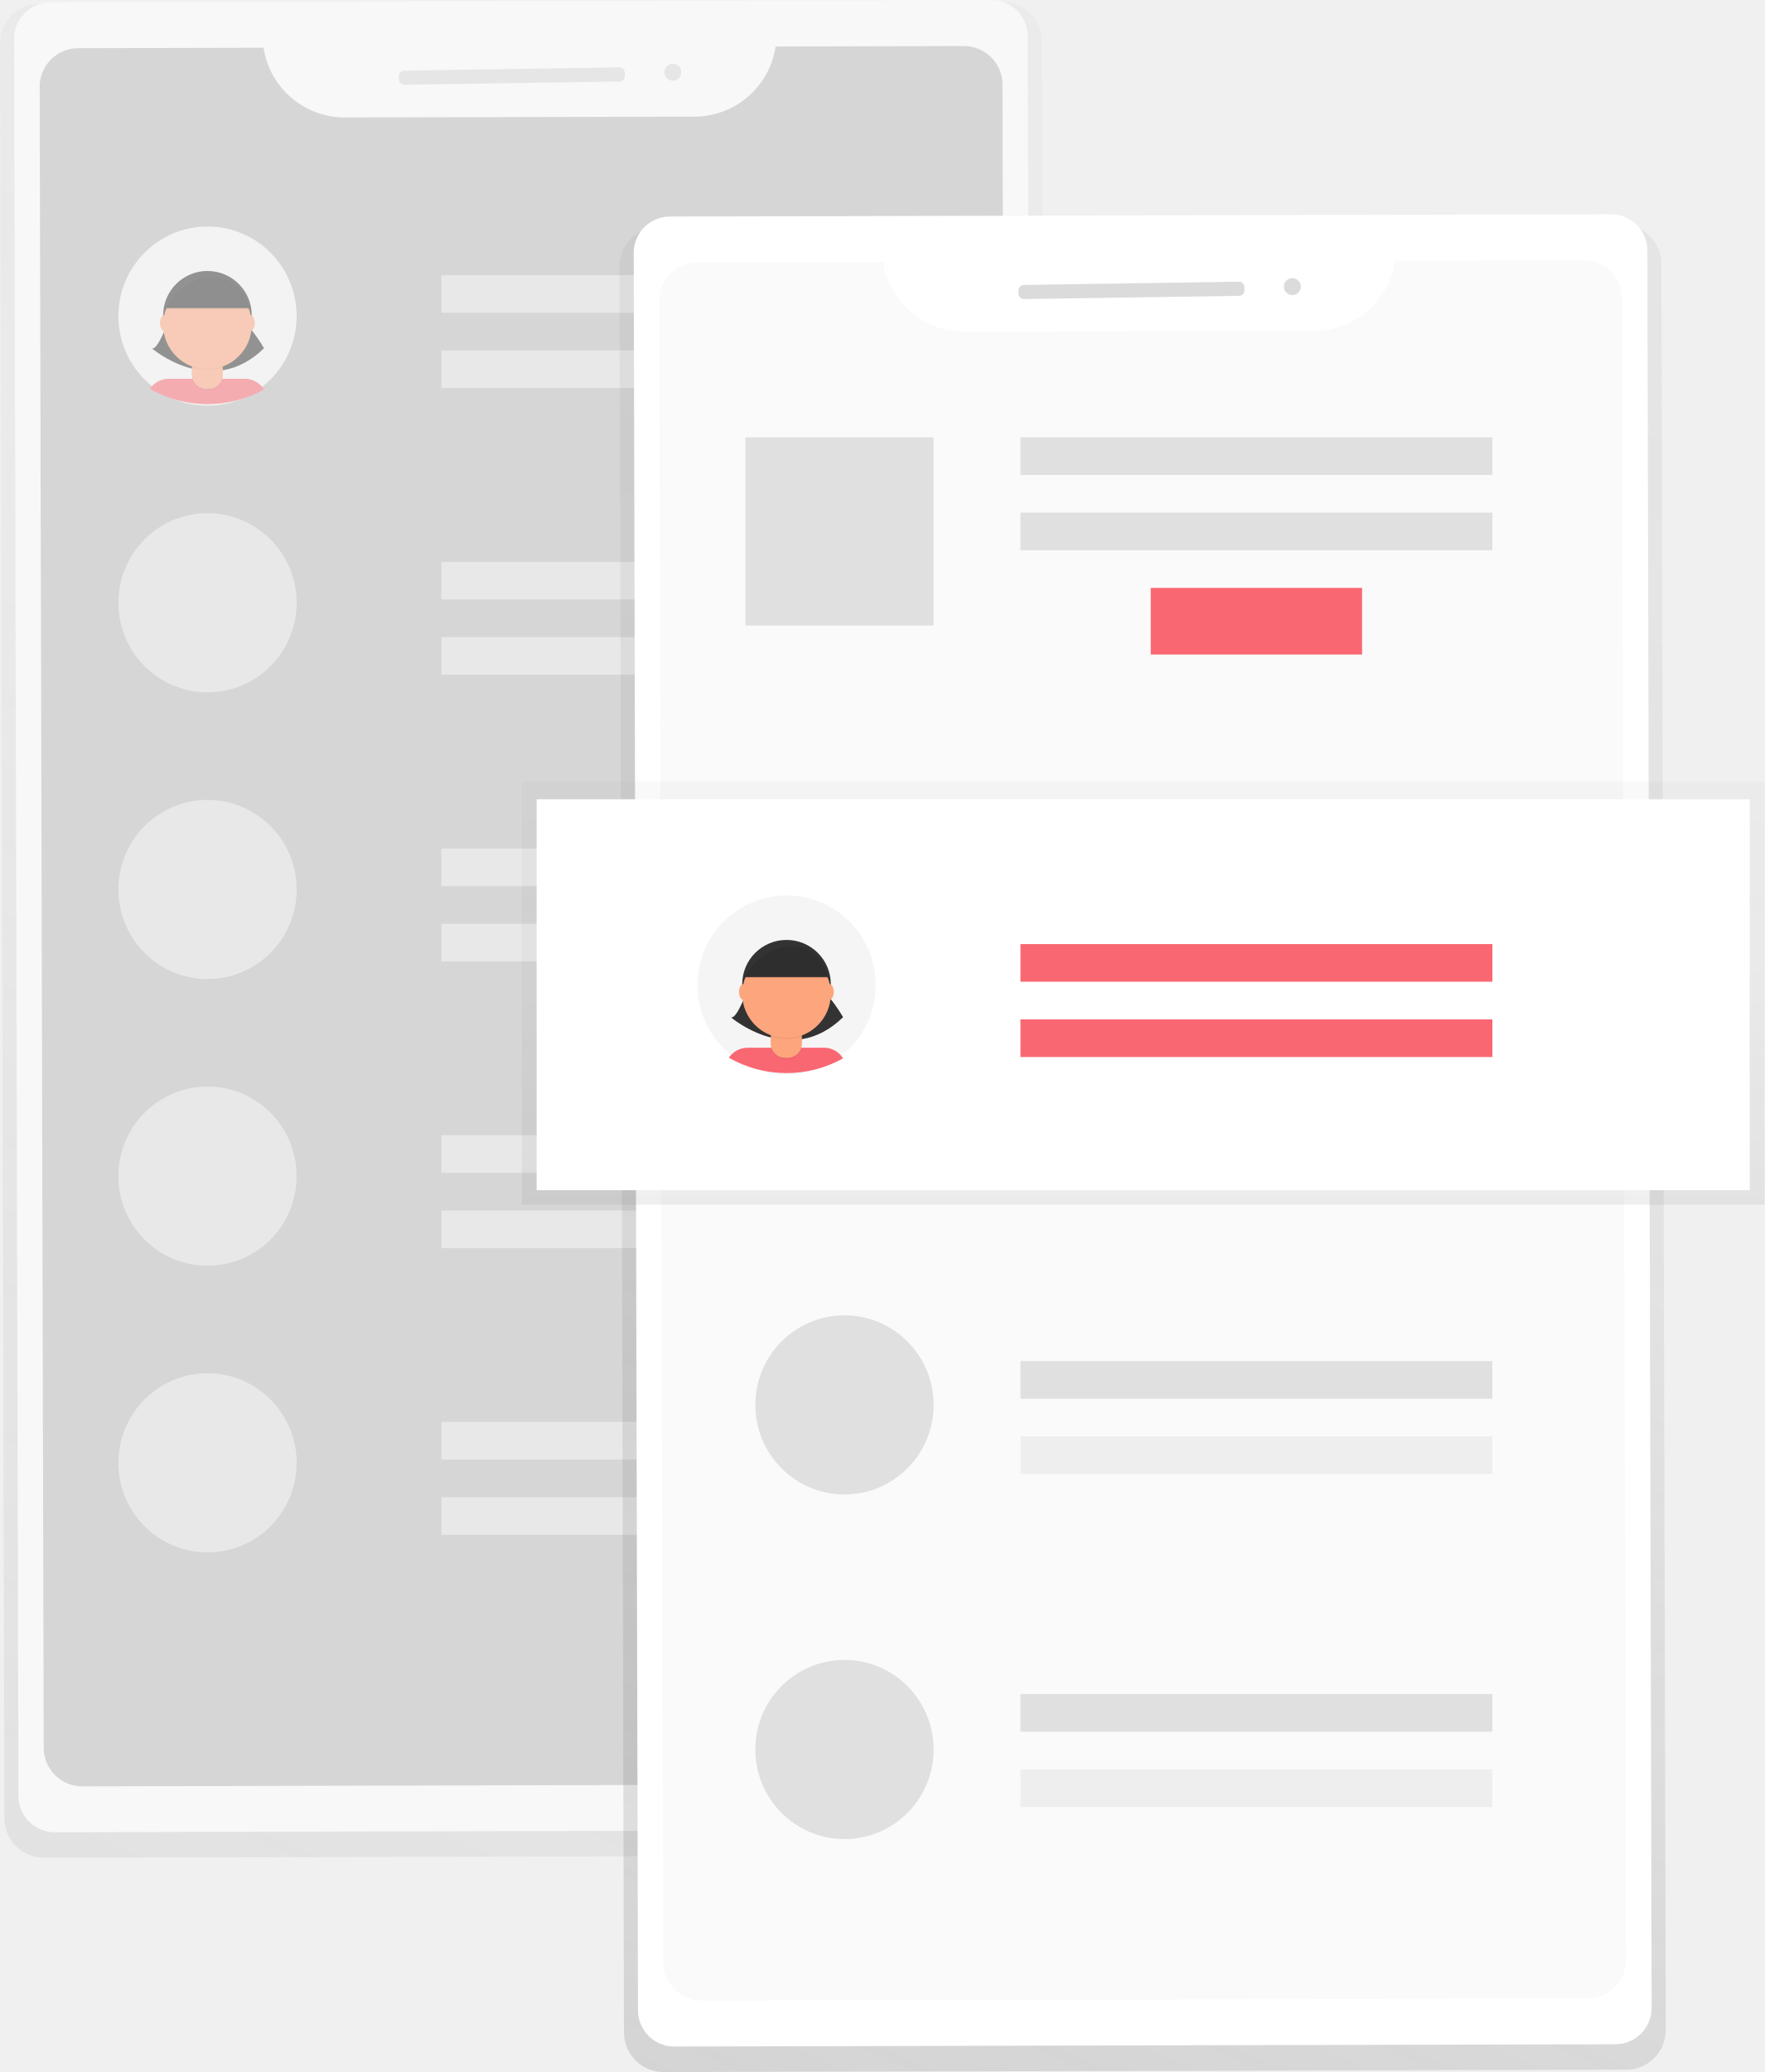
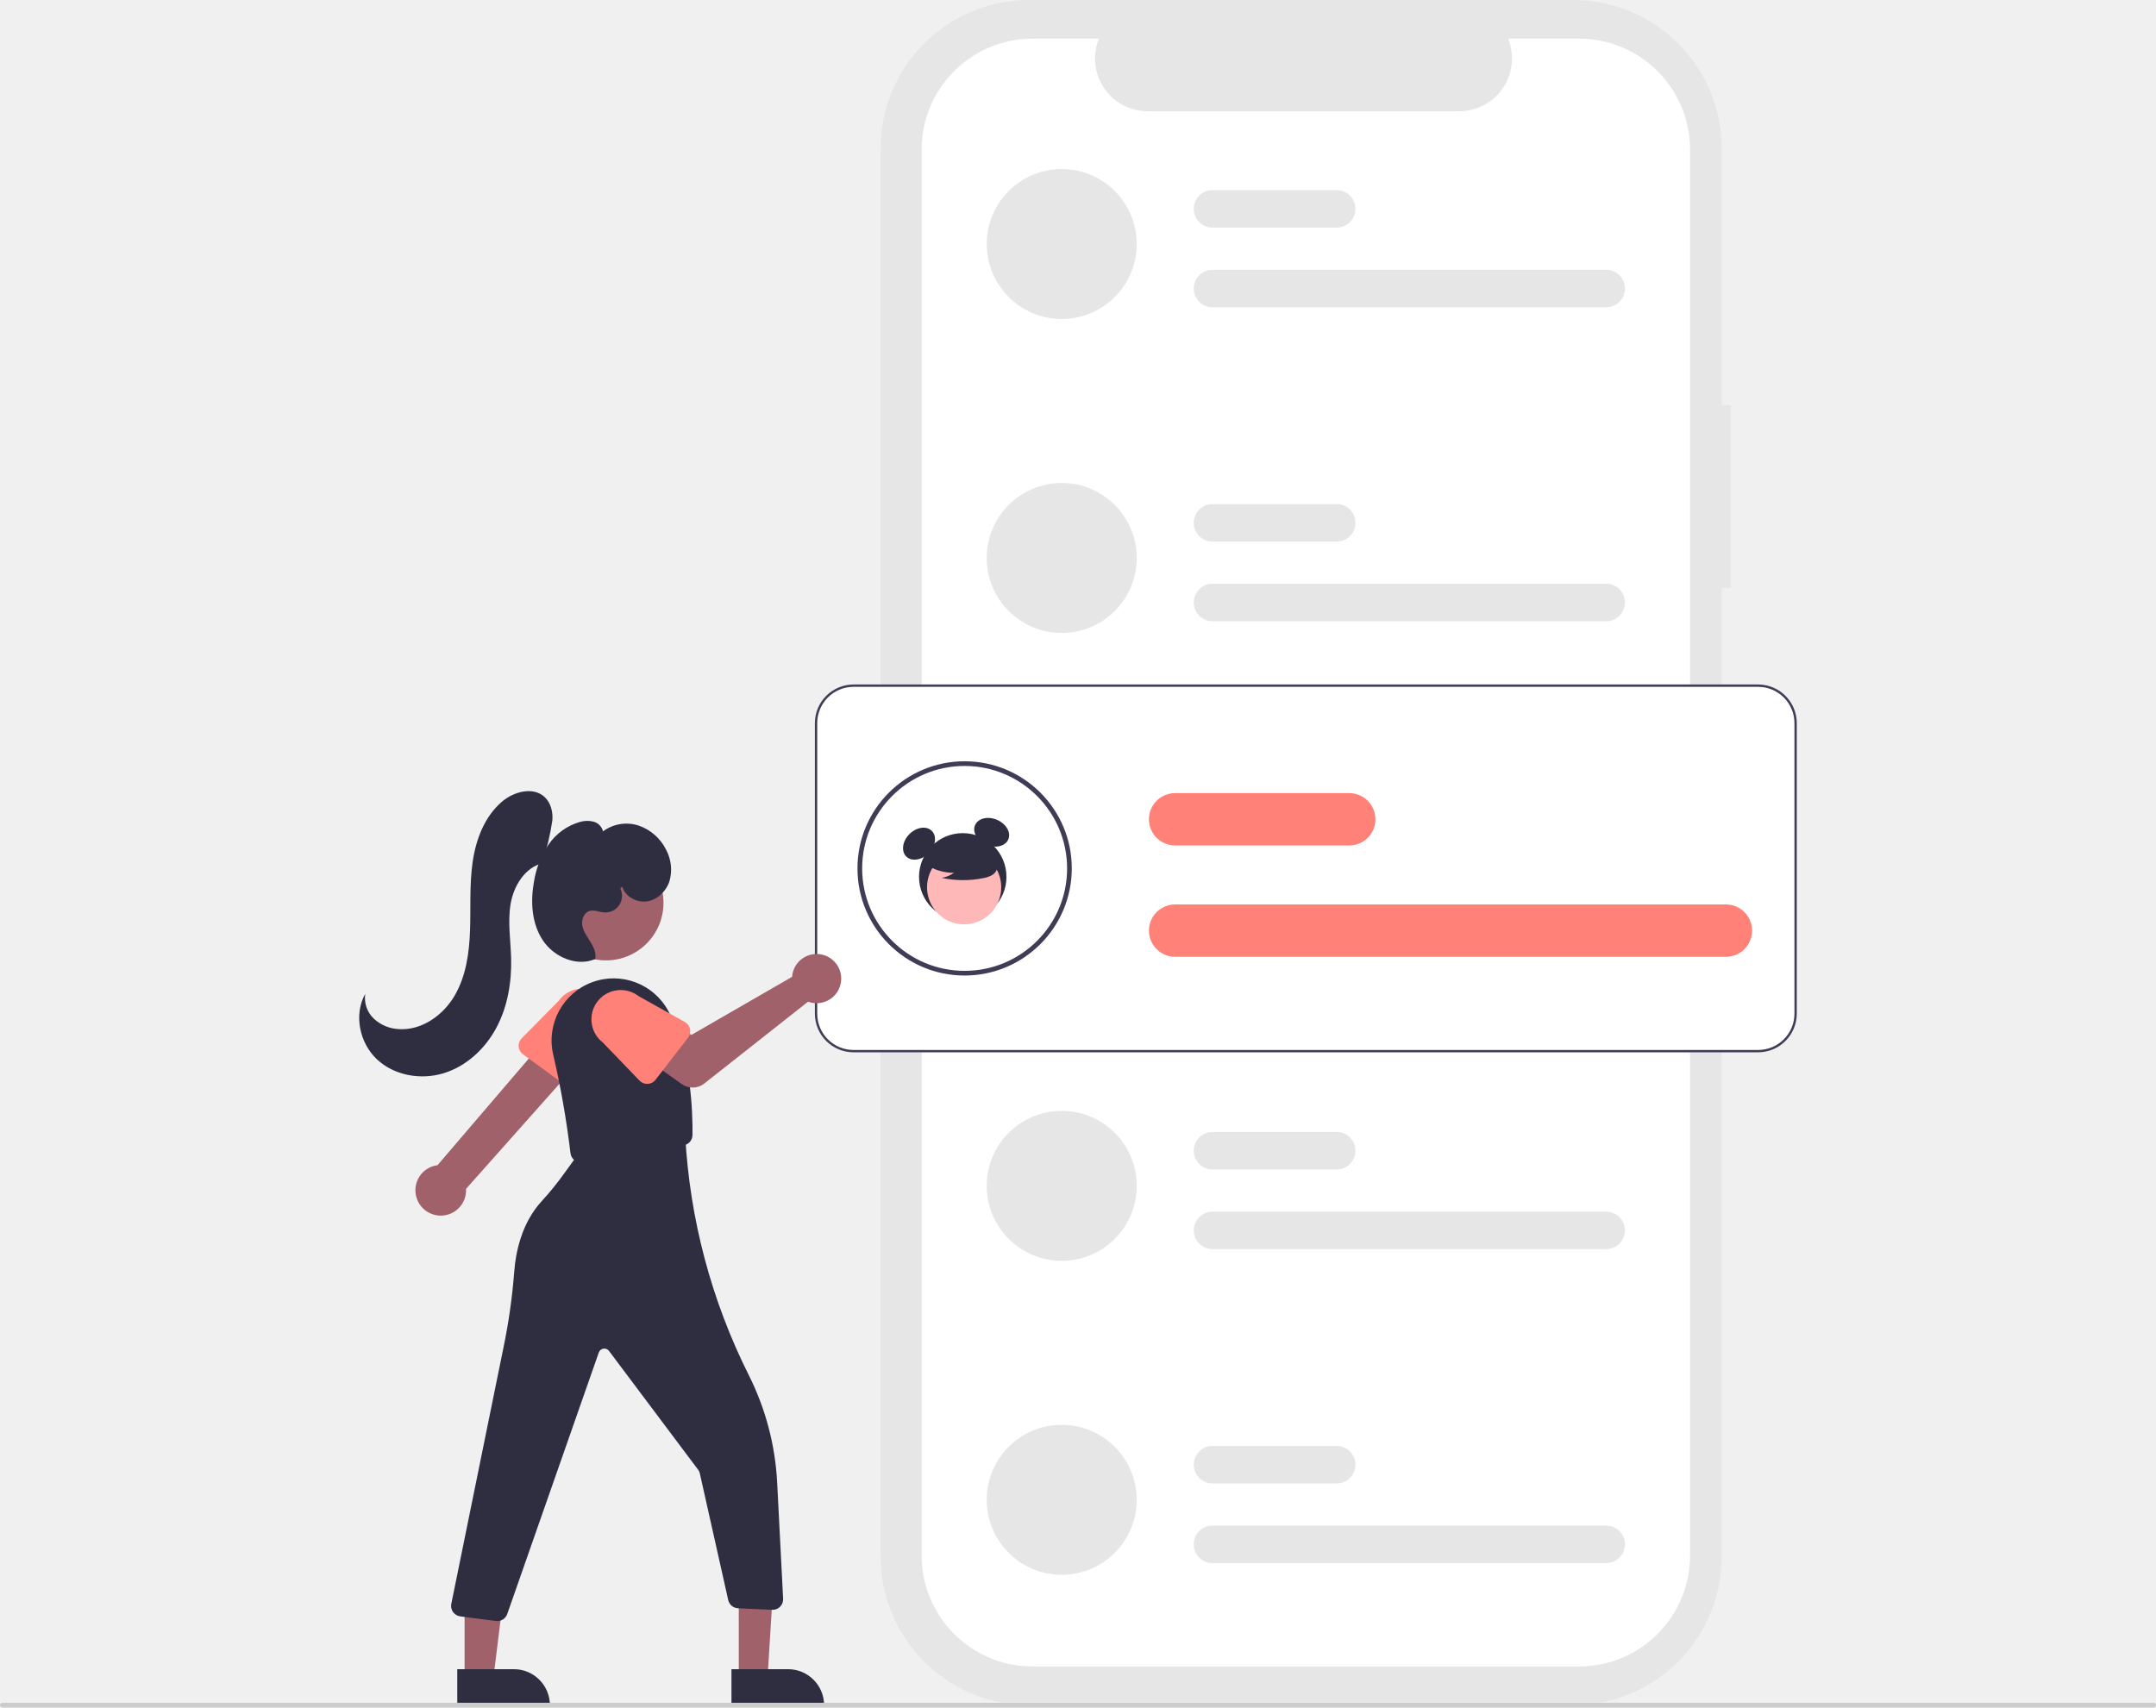
- <svg xmlns="http://www.w3.org/2000/svg" xmlns:xlink="http://www.w3.org/1999/xlink" id="174006fb-eaae-4ceb-a44a-e510ad2f60cc" data-name="Layer 1" width="664" height="779.55" viewBox="0 0 664 779.55">
-   <defs>
-     <linearGradient id="d9979445-c859-4563-868f-1ee7be59ec9d" x1="324.23" y1="775.01" x2="630.7" y2="51.33" gradientTransform="translate(-13.63 -2.04) rotate(-0.14)" gradientUnits="userSpaceOnUse">
-       <stop offset="0" stop-color="gray" stop-opacity="0.25" />
-       <stop offset="0.54" stop-color="gray" stop-opacity="0.12" />
-       <stop offset="1" stop-color="gray" stop-opacity="0.1" />
-     </linearGradient>
-     <linearGradient id="4c4610df-9cbb-435b-8695-e49ccdd3dd10" x1="557.77" y1="856.45" x2="863.06" y2="135.54" xlink:href="#d9979445-c859-4563-868f-1ee7be59ec9d" />
-     <linearGradient id="1e21244c-e8bd-41cb-ba71-2767c5207691" x1="430.18" y1="453.24" x2="430.18" y2="294.18" gradientTransform="matrix(1, 0, 0, 1, 0, 0)" xlink:href="#d9979445-c859-4563-868f-1ee7be59ec9d" />
-   </defs>
-   <g opacity="0.5">
-     <path d="M645.11,60.78l-362.25.88A14.89,14.89,0,0,0,268,76.57l1.65,667.73a14.89,14.89,0,0,0,14.93,14.85l362.25-.88a14.89,14.89,0,0,0,14.85-14.92L660,75.62A14.89,14.89,0,0,0,645.11,60.78Z" transform="translate(-268 -60.22)" fill="url(#d9979445-c859-4563-868f-1ee7be59ec9d)" />
-     <rect x="274.12" y="60.65" width="381.44" height="688.5" rx="13.64" ry="13.64" transform="translate(-268.98 -59.09) rotate(-0.14)" fill="#fff" />
-     <path d="M645.62,251h0l-.38-159a14.49,14.49,0,0,0-14.52-14.45l-70.85.17a30.92,30.92,0,0,1-30.41,26.38l-131.75.32a30.92,30.92,0,0,1-30.54-26.23l-69.79.17a14.49,14.49,0,0,0-14.45,14.52l.39,160.34,1.13,464.66A14.49,14.49,0,0,0,299,732.3l333.34-.81A14.49,14.49,0,0,0,646.75,717Z" transform="translate(-268 -60.22)" fill="#bbb" />
-     <rect x="418.12" y="86.18" width="85" height="5.31" rx="2" ry="2" transform="translate(-269.28 -53.29) rotate(-0.86)" fill="#dbdbdb" />
-     <circle cx="521.17" cy="87.39" r="3.19" transform="translate(-269.25 -52.38) rotate(-0.86)" fill="#dbdbdb" />
-     <rect x="166.1" y="103.52" width="177.59" height="14.16" fill="#e0e0e0" />
-     <rect x="166.1" y="131.84" width="177.59" height="14.16" fill="#e0e0e0" />
-     <ellipse cx="78.09" cy="118.92" rx="33.54" ry="33.7" fill="#f5f5f5" />
-     <path d="M360.54,202.73H331.45a8.67,8.67,0,0,0-7.08,3.76,43.63,43.63,0,0,0,43,.24A8.66,8.66,0,0,0,360.54,202.73Z" transform="translate(-268 -60.22)" fill="#f96772" />
-     <path d="M331.69,180s-4.26,12.4-6.59,11.24c0,0,22.44,19.38,42.25,0A59.07,59.07,0,0,0,358.82,180Z" transform="translate(-268 -60.22)" fill="#333" />
-     <circle cx="78.07" cy="118.62" r="16.67" fill="#333" />
-     <path d="M72.21,136.73H83.84a0,0,0,0,1,0,0v4.52a5.34,5.34,0,0,1-5.34,5.34h-1a5.34,5.34,0,0,1-5.34-5.34v-4.52A0,0,0,0,1,72.21,136.73Z" opacity="0.1" />
-     <path d="M73.44,136.45h9.18a1.23,1.23,0,0,1,1.23,1.23V141a5.34,5.34,0,0,1-5.34,5.34h-1A5.34,5.34,0,0,1,72.21,141v-3.29A1.23,1.23,0,0,1,73.44,136.45Z" fill="#fda57d" />
-     <path d="M340.24,198.35a16.73,16.73,0,0,0,11.63,0V197H340.24Z" transform="translate(-268 -60.22)" opacity="0.1" />
-     <circle cx="78.07" cy="122.24" r="16.67" fill="#fda57d" />
-     <path d="M330.14,176.13h31.78s-2.71-12.83-14.73-12S330.14,176.13,330.14,176.13Z" transform="translate(-268 -60.22)" fill="#333" />
-     <ellipse cx="61.75" cy="121.53" rx="1.55" ry="2.91" fill="#fda57d" />
-     <ellipse cx="94.31" cy="121.53" rx="1.55" ry="2.91" fill="#fda57d" />
-     <path d="M330.14,176.57h31.78s-2.71-12.83-14.73-12S330.14,176.57,330.14,176.57Z" transform="translate(-268 -60.22)" opacity="0.1" />
-     <rect x="166.1" y="211.38" width="177.59" height="14.16" fill="#e0e0e0" />
-     <rect x="166.1" y="239.7" width="177.59" height="14.16" fill="#e0e0e0" />
-     <ellipse cx="78.09" cy="226.78" rx="33.54" ry="33.7" fill="#e0e0e0" />
-     <rect x="166.1" y="319.24" width="177.59" height="14.16" fill="#e0e0e0" />
-     <rect x="166.1" y="347.56" width="177.59" height="14.16" fill="#e0e0e0" />
-     <ellipse cx="78.09" cy="334.64" rx="33.54" ry="33.7" fill="#e0e0e0" />
-     <rect x="166.1" y="427.1" width="177.59" height="14.16" fill="#e0e0e0" />
-     <rect x="166.1" y="455.42" width="177.59" height="14.16" fill="#e0e0e0" />
-     <ellipse cx="78.09" cy="442.5" rx="33.54" ry="33.7" fill="#e0e0e0" />
-     <rect x="166.1" y="534.96" width="177.59" height="14.16" fill="#e0e0e0" />
-     <rect x="166.1" y="563.28" width="177.59" height="14.16" fill="#e0e0e0" />
-     <ellipse cx="78.09" cy="550.36" rx="33.54" ry="33.7" fill="#e0e0e0" />
-   </g>
-   <path d="M878.26,144.67,516,145.55a14.89,14.89,0,0,0-14.85,14.92l1.65,664.46a14.89,14.89,0,0,0,14.93,14.85L880,838.9A14.89,14.89,0,0,0,894.83,824l-1.65-664.46A14.89,14.89,0,0,0,878.26,144.67Z" transform="translate(-268 -60.22)" fill="url(#4c4610df-9cbb-435b-8695-e49ccdd3dd10)" />
-   <rect x="507.27" y="141.27" width="381.44" height="688.5" rx="13.64" ry="13.64" transform="translate(-269.18 -58.52) rotate(-0.14)" fill="#fff" />
-   <path id="9f21819d-df43-48b3-835e-9020276cbed3" data-name="&lt;Path&gt;" d="M878.77,332.71l-.38-160.13a14.49,14.49,0,0,0-14.52-14.45L793,158.3a30.92,30.92,0,0,1-30.41,26.38L630.85,185a30.92,30.92,0,0,1-30.54-26.23l-69.79.17a14.49,14.49,0,0,0-14.45,14.52l.39,160.34" transform="translate(-268 -60.22)" fill="#fafafa" />
-   <path id="c36a71a1-8927-4a8e-aa0b-340c78108d04" data-name="&lt;Path&gt;" d="M516.46,333.81l1.13,464.66a14.49,14.49,0,0,0,14.52,14.45l333.34-.81a14.49,14.49,0,0,0,14.45-14.52l-1.14-466" transform="translate(-268 -60.22)" fill="#fafafa" />
-   <rect x="280.5" y="164.53" width="70.82" height="70.82" fill="#e0e0e0" />
-   <g opacity="0.5">
-     <rect x="196.37" y="294.18" width="467.63" height="159.07" fill="url(#1e21244c-e8bd-41cb-ba71-2767c5207691)" />
-   </g>
-   <rect x="201.94" y="300.72" width="456.5" height="147.08" fill="#fff" />
-   <rect x="384" y="355.19" width="177.59" height="14.16" fill="#f96772" />
-   <rect x="384" y="383.52" width="177.59" height="14.16" fill="#f96772" />
-   <rect x="384" y="512.08" width="177.59" height="14.16" fill="#e0e0e0" />
-   <rect x="384" y="540.4" width="177.59" height="14.16" fill="#eee" />
-   <rect x="433.03" y="221.18" width="79.53" height="25.06" fill="#f96772" />
-   <ellipse cx="295.99" cy="370.59" rx="33.54" ry="33.7" fill="#f5f5f5" />
-   <path d="M578.44,454.4H549.34a8.67,8.67,0,0,0-7.08,3.76,43.63,43.63,0,0,0,43,.24A8.66,8.66,0,0,0,578.44,454.4Z" transform="translate(-268 -60.22)" fill="#f96772" />
-   <path d="M549.59,431.68s-4.26,12.4-6.59,11.24c0,0,22.44,19.38,42.25,0a59.07,59.07,0,0,0-8.53-11.24Z" transform="translate(-268 -60.22)" fill="#333" />
-   <circle cx="295.97" cy="370.3" r="16.67" fill="#333" />
-   <path d="M290.11,388.41h11.63a0,0,0,0,1,0,0v4.52a5.34,5.34,0,0,1-5.34,5.34h-1a5.34,5.34,0,0,1-5.34-5.34v-4.52A0,0,0,0,1,290.11,388.41Z" opacity="0.1" />
-   <path d="M291.34,388.13h9.18a1.23,1.23,0,0,1,1.23,1.23v3.29A5.34,5.34,0,0,1,296.4,398h-1a5.34,5.34,0,0,1-5.34-5.34v-3.29a1.23,1.23,0,0,1,1.23-1.23Z" fill="#fda57d" />
-   <path d="M558.13,450a16.73,16.73,0,0,0,11.63,0v-1.43H558.13Z" transform="translate(-268 -60.22)" opacity="0.1" />
-   <circle cx="295.97" cy="373.91" r="16.67" fill="#fda57d" />
-   <path d="M548,427.81h31.78s-2.71-12.83-14.73-12S548,427.81,548,427.81Z" transform="translate(-268 -60.22)" fill="#333" />
-   <ellipse cx="279.65" cy="373.2" rx="1.55" ry="2.91" fill="#fda57d" />
-   <ellipse cx="312.2" cy="373.2" rx="1.55" ry="2.91" fill="#fda57d" />
-   <path d="M548,428.24h31.78s-2.71-12.83-14.73-12S548,428.24,548,428.24Z" transform="translate(-268 -60.22)" opacity="0.1" />
-   <ellipse cx="317.78" cy="528.57" rx="33.54" ry="33.7" fill="#e0e0e0" />
-   <ellipse cx="317.78" cy="658.22" rx="33.54" ry="33.7" fill="#e0e0e0" />
-   <rect x="384" y="637.37" width="177.59" height="14.16" fill="#e0e0e0" />
-   <rect x="384" y="665.69" width="177.59" height="14.16" fill="#eee" />
-   <rect x="384" y="164.53" width="177.59" height="14.16" fill="#e0e0e0" />
-   <rect x="384" y="192.86" width="177.59" height="14.16" fill="#e0e0e0" />
-   <rect x="651.27" y="166.8" width="85" height="5.31" rx="2" ry="2" transform="translate(-270.47 -49.77) rotate(-0.86)" fill="#dbdbdb" />
-   <circle cx="754.32" cy="168.02" r="3.19" transform="translate(-270.44 -48.86) rotate(-0.86)" fill="#dbdbdb" />
+ <svg xmlns="http://www.w3.org/2000/svg" data-name="Layer 1" width="920" height="728.787" viewBox="0 0 920 728.787">
+   <path d="M878.666,258.554h-3.999V149.009A63.402,63.402,0,0,0,811.265,85.607H579.178a63.402,63.402,0,0,0-63.402,63.402v600.974a63.402,63.402,0,0,0,63.402,63.402H811.265a63.402,63.402,0,0,0,63.402-63.402V336.53h3.999Z" transform="translate(-140 -85.60667)" fill="#e6e6e6" />
+   <path d="M861.172,149.451v600.09a47.351,47.351,0,0,1-47.35,47.35h-233.2a47.351,47.351,0,0,1-47.35-47.35V149.451a47.351,47.351,0,0,1,47.35-47.35h28.29a22.507,22.507,0,0,0,20.83,30.99h132.96a22.507,22.507,0,0,0,20.83-30.99h30.29A47.351,47.351,0,0,1,861.172,149.451Z" transform="translate(-140 -85.60667)" fill="#fff" />
+   <path d="M593.053,157.758a32,32,0,0,0-0,64h0a32,32,0,0,0,0-64Z" transform="translate(-140 -85.60667)" fill="#e6e6e6" />
+   <path d="M825.391,216.758h-168a8,8,0,1,1,0-16h168a8,8,0,0,1,0,16Z" transform="translate(-140 -85.60667)" fill="#e6e6e6" />
+   <path d="M710.391,182.758h-53a8,8,0,1,1,0-16h53a8,8,0,0,1,0,16Z" transform="translate(-140 -85.60667)" fill="#e6e6e6" />
+   <path d="M593.053,291.758a32,32,0,0,0-0,64h0a32,32,0,0,0,0-64Z" transform="translate(-140 -85.60667)" fill="#e6e6e6" />
+   <path d="M825.391,350.758h-168a8,8,0,1,1,0-16h168a8,8,0,0,1,0,16Z" transform="translate(-140 -85.60667)" fill="#e6e6e6" />
+   <path d="M710.391,316.758h-53a8,8,0,1,1,0-16h53a8,8,0,0,1,0,16Z" transform="translate(-140 -85.60667)" fill="#e6e6e6" />
+   <path d="M593.053,559.758a32,32,0,0,0-0,64h0a32,32,0,0,0,0-64Z" transform="translate(-140 -85.60667)" fill="#e6e6e6" />
+   <path d="M825.391,618.758h-168a8,8,0,1,1,0-16h168a8,8,0,0,1,0,16Z" transform="translate(-140 -85.60667)" fill="#e6e6e6" />
+   <path d="M710.391,584.758h-53a8,8,0,1,1,0-16h53a8,8,0,0,1,0,16Z" transform="translate(-140 -85.60667)" fill="#e6e6e6" />
+   <path d="M593.053,693.758a32,32,0,0,0-0,64h0a32,32,0,0,0,0-64Z" transform="translate(-140 -85.60667)" fill="#e6e6e6" />
+   <path d="M825.391,752.758h-168a8,8,0,1,1,0-16h168a8,8,0,0,1,0,16Z" transform="translate(-140 -85.60667)" fill="#e6e6e6" />
+   <path d="M710.391,718.758h-53a8,8,0,1,1,0-16h53a8,8,0,0,1,0,16Z" transform="translate(-140 -85.60667)" fill="#e6e6e6" />
+   <path d="M890.222,534.758h-386a16.519,16.519,0,0,1-16.5-16.5v-124a16.519,16.519,0,0,1,16.5-16.5h386a16.519,16.519,0,0,1,16.5,16.5v124A16.519,16.519,0,0,1,890.222,534.758Z" transform="translate(-140 -85.60667)" fill="#fff" />
+   <path d="M551.625,501.984a45.726,45.726,0,1,1,45.726-45.726A45.778,45.778,0,0,1,551.625,501.984Zm0-89.452a43.726,43.726,0,1,0,43.726,43.726A43.776,43.776,0,0,0,551.625,412.532Z" transform="translate(-140 -85.60667)" fill="#3f3d56" />
+   <path d="M876.363,493.996H641.551a11.182,11.182,0,1,1,0-22.363H876.363a11.182,11.182,0,1,1,0,22.363Z" transform="translate(-140 -85.60667)" fill="#ff8177" />
+   <path d="M715.629,446.474H641.551a11.182,11.182,0,1,1,0-22.363h74.078a11.182,11.182,0,1,1,0,22.363Z" transform="translate(-140 -85.60667)" fill="#ff8177" />
+   <path d="M890.222,534.758h-386a16.519,16.519,0,0,1-16.5-16.5v-124a16.519,16.519,0,0,1,16.5-16.5h386a16.519,16.519,0,0,1,16.5,16.5v124A16.519,16.519,0,0,1,890.222,534.758Zm-386-156a15.518,15.518,0,0,0-15.5,15.5v124a15.518,15.518,0,0,0,15.5,15.5h386a15.518,15.518,0,0,0,15.5-15.5v-124a15.518,15.518,0,0,0-15.5-15.5Z" transform="translate(-140 -85.60667)" fill="#3f3d56" />
+   <circle cx="410.817" cy="374.25" r="18.654" fill="#2f2e41" />
+   <ellipse cx="532.163" cy="445.705" rx="7.719" ry="5.789" transform="translate(-299.2939 421.2334) rotate(-45)" fill="#2f2e41" />
+   <ellipse cx="563.162" cy="440.842" rx="5.789" ry="7.719" transform="translate(-203.4671 699.952) rotate(-66.86956)" fill="#2f2e41" />
+   <circle cx="411.409" cy="378.703" r="15.832" fill="#ffb8b8" />
+   <path d="M534.774,454.351a21.532,21.532,0,0,0,12.306,3.803,13.195,13.195,0,0,1-5.23,2.152,43.418,43.418,0,0,0,17.735.1,11.478,11.478,0,0,0,3.713-1.275,4.699,4.699,0,0,0,2.292-3.065c.389-2.223-1.343-4.242-3.143-5.603a23.184,23.184,0,0,0-19.482-3.893,10.669,10.669,0,0,0-5.77,3.261c-1.414,1.748-1.832,4.442-.486,6.242Z" transform="translate(-140 -85.60667)" fill="#2f2e41" />
+   <path d="M317.735,596.772a10.743,10.743,0,0,1,8.95-13.829l51.333-59.983,11.973,12.571L338.86,593.044a10.801,10.801,0,0,1-21.125,3.728Z" transform="translate(-140 -85.60667)" fill="#a0616a" />
+   <path d="M361.318,532.326a4.495,4.495,0,0,1,1.28-3.522l15.859-16.081a12.497,12.497,0,0,1,20.223,14.689l-10.545,20.056a4.5,4.5,0,0,1-6.638,1.539l-18.349-13.411A4.495,4.495,0,0,1,361.318,532.326Z" transform="translate(-140 -85.60667)" fill="#ff8177" />
+   <circle cx="258.556" cy="385.354" r="24.561" fill="#a0616a" />
+   <path d="M385.201,580.868a4.448,4.448,0,0,1-1.766-3.064,393,393,0,0,0-7.402-42.21A26.493,26.493,0,0,1,425.229,517.208c9.659,18.128,10.397,43.017,10.266,52.876a4.492,4.492,0,0,1-3.753,4.367l-43.095,7.254a4.56,4.56,0,0,1-.76.063A4.462,4.462,0,0,1,385.201,580.868Z" transform="translate(-140 -85.60667)" fill="#2f2e41" />
+   <path d="M478.241,500.897a10.526,10.526,0,0,0-.239,1.64l-42.957,24.782-10.441-6.011-11.131,14.572,17.45,12.438a8,8,0,0,0,9.598-.234l44.297-34.946a10.497,10.497,0,1,0-6.576-12.241Z" transform="translate(-140 -85.60667)" fill="#a0616a" />
+   <path d="M433.608,528.493l-13.884,17.994a4.5,4.5,0,0,1-6.804.373L397.203,530.539a12.497,12.497,0,0,1,15.327-19.744l19.713,11.023a4.5,4.5,0,0,1,1.365,6.676Z" transform="translate(-140 -85.60667)" fill="#ff8177" />
+   <polygon points="315.252 716.442 327.512 716.441 330.398 669.306 315.25 669.154 315.252 716.442" fill="#a0616a" />
+   <path d="M452.125,798.046l24.144-.001h.001A15.386,15.386,0,0,1,491.656,813.431v.5l-39.531.001Z" transform="translate(-140 -85.60667)" fill="#2f2e41" />
+   <polygon points="198.252 716.442 210.512 716.441 216.344 669.153 198.25 669.154 198.252 716.442" fill="#a0616a" />
+   <path d="M335.125,798.046l24.144-.001h.001A15.386,15.386,0,0,1,374.656,813.431v.5l-39.531.001Z" transform="translate(-140 -85.60667)" fill="#2f2e41" />
+   <path d="M351.614,777.489l-15.215-1.984a4.5,4.5,0,0,1-3.763-5.629l22.194-109.062a253.545,253.545,0,0,0,4.57-32.089c.648-8.773,3.216-21.18,11.772-30.456a128.635,128.635,0,0,0,9.725-12.016l6.718-9.302,44.752-7.12.031.554a259.338,259.338,0,0,0,27.135,102.178A115.399,115.399,0,0,1,471.636,718.535l2.536,49.452a4.506,4.506,0,0,1-1.303,3.402,4.448,4.448,0,0,1-3.396,1.322l-14.545-.661a4.508,4.508,0,0,1-4.187-3.511l-12.144-54.18a3.535,3.535,0,0,0-.615-1.335l-38.111-50.813a2.5,2.5,0,0,0-4.36.674l-39.07,111.627a4.523,4.523,0,0,1-4.253,3.014A4.418,4.418,0,0,1,351.614,777.489Z" transform="translate(-140 -85.60667)" fill="#2f2e41" />
+   <path d="M371.398,453.913a108.931,108.931,0,0,0,4.305-18.145c.287-3.587-.632-7.446-3.244-9.92-4.888-4.631-13.193-2.425-18.305,1.958-7.388,6.334-11.072,16.069-12.465,25.7s-.78,19.425-1.115,29.151-1.726,19.726-6.685,28.099-14.159,14.801-23.865,14.088a16.795,16.795,0,0,1-10.514-4.456,12.191,12.191,0,0,1-3.661-10.586c-4.96,8.882-2.446,20.921,4.953,27.904s18.78,8.957,28.507,5.975,17.733-10.457,22.515-19.437,6.534-19.353,6.28-29.524c-.195-7.81-1.523-15.684-.203-23.385s6.139-15.519,13.738-17.332Z" transform="translate(-140 -85.60667)" fill="#2f2e41" />
+   <path d="M405.525,464.037c1.296,4.328,6.251,6.997,10.71,6.265s8.124-4.403,9.479-8.713a17.938,17.938,0,0,0-1.402-13.151A20.479,20.479,0,0,0,412.594,438.001a16.814,16.814,0,0,0-15.289,2.443,5.623,5.623,0,0,0-3.929-4.109,10.745,10.745,0,0,0-5.897.087,24.296,24.296,0,0,0-13.522,9.837,39.536,39.536,0,0,0-6.129,15.798c-1.509,8.469-.952,17.722,3.804,24.89s14.487,11.4,22.381,7.982c.492-2.516-.674-5.05-2.023-7.231s-2.948-4.305-3.466-6.816.475-5.583,2.904-6.404c2.072-.701,4.282.434,6.465.572a7.084,7.084,0,0,0,6.795-10.207Z" transform="translate(-140 -85.60667)" fill="#2f2e41" />
+   <path d="M1059,814.393H141a1,1,0,0,1,0-2h918a1,1,0,0,1,0,2Z" transform="translate(-140 -85.60667)" fill="#ccc" />
</svg>
